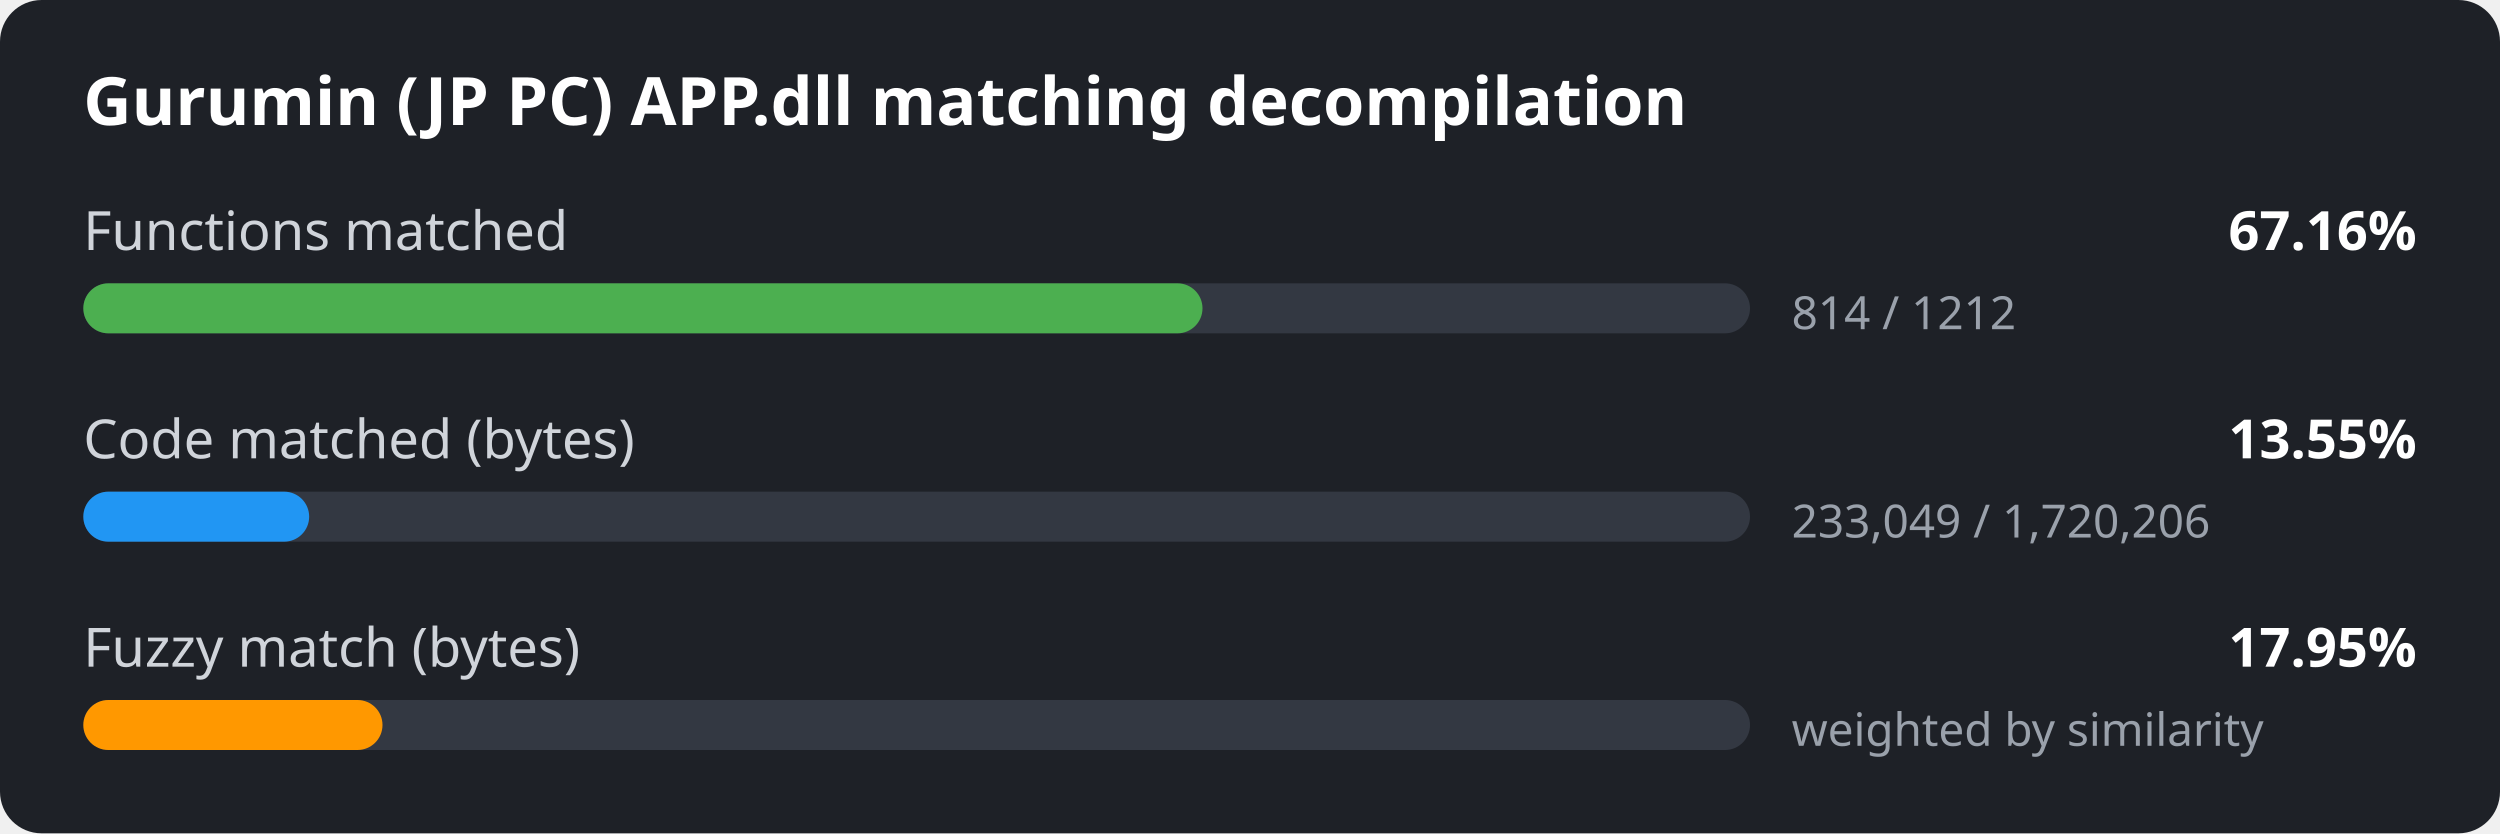
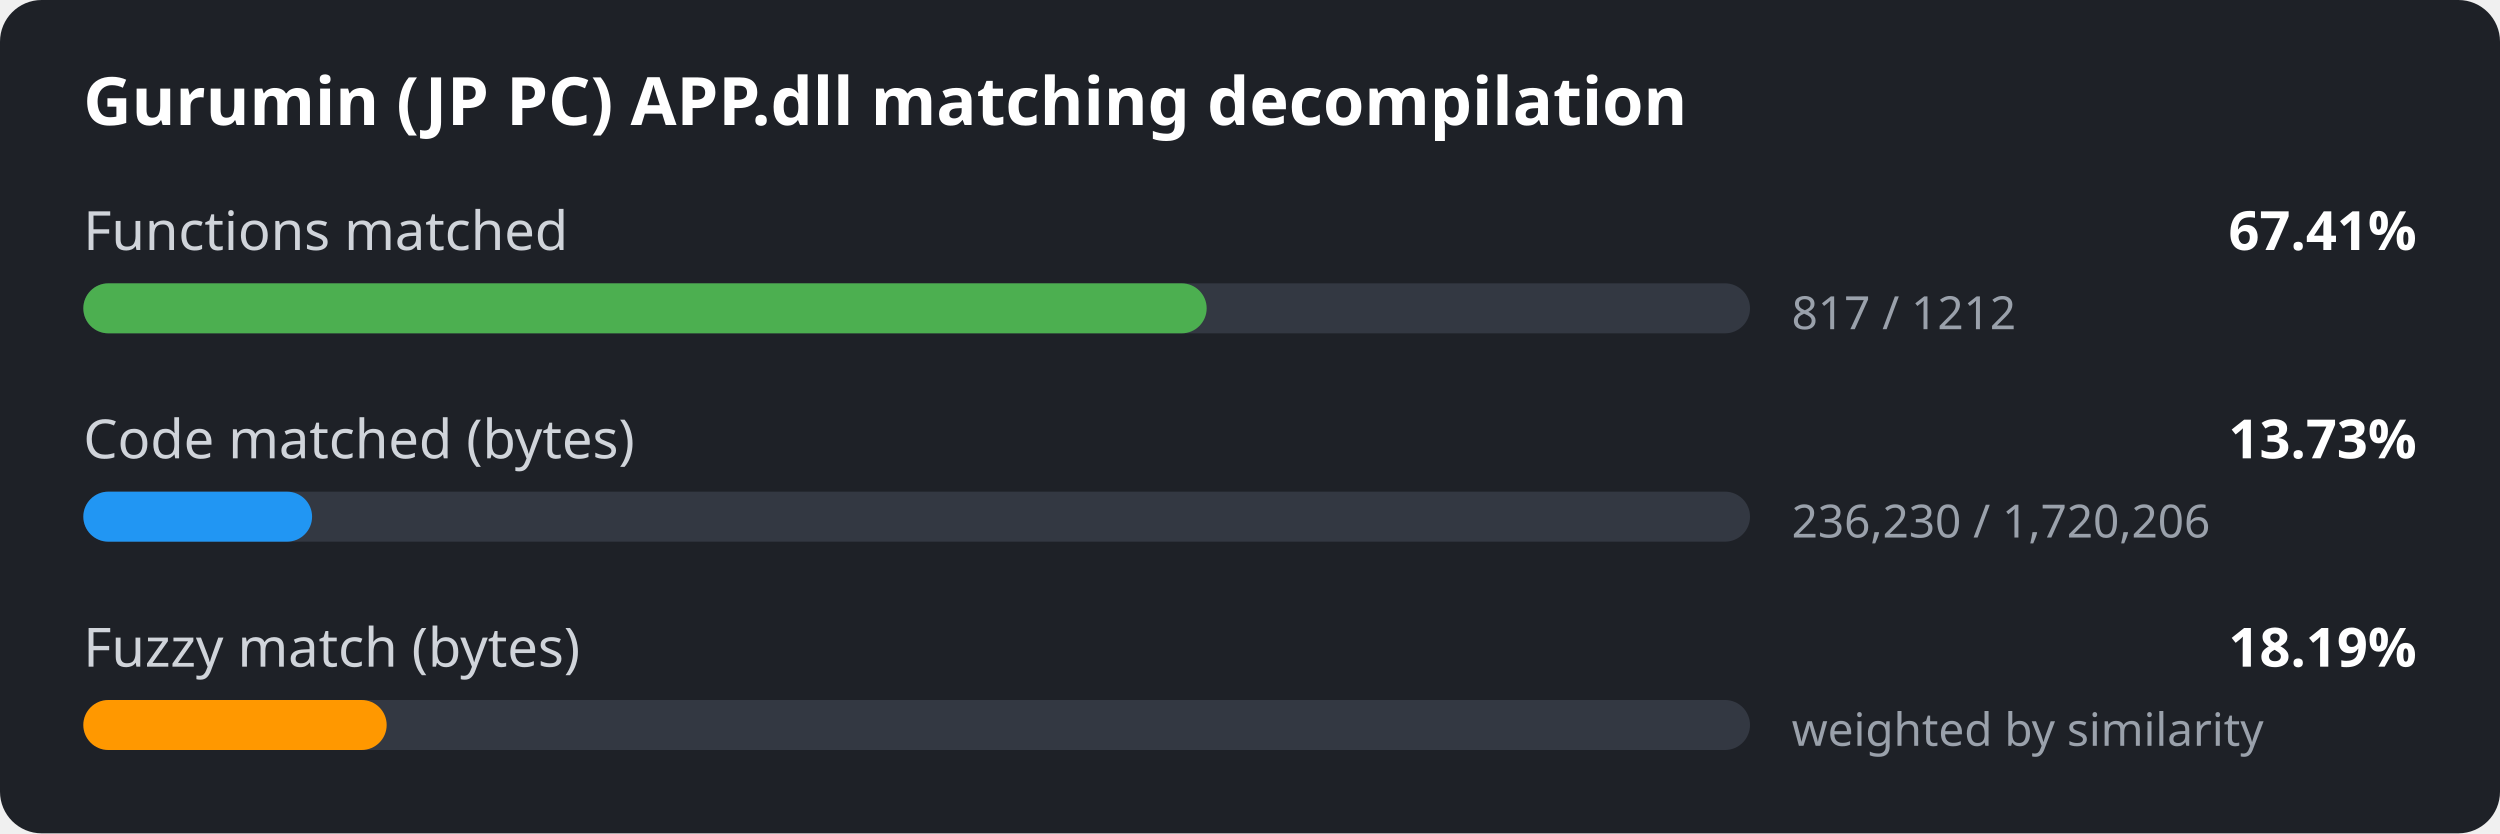
<svg xmlns="http://www.w3.org/2000/svg" width="600" height="200" viewBox="0 0 600 200">
  <style>
.bg { fill: #1e2127; }
.title { font: 600 16px sans-serif; fill: #ffffff; }
.label { font: 13px sans-serif; fill: #d0d4da; }
.value { font: 600 13px sans-serif; fill: #ffffff; }
.detail { font: 11px sans-serif; fill: #9aa1ab; }
.track { fill: #333842; }
</style>
  <rect width="600" height="200" rx="10" class="bg" />
  <text x="20" y="30" class="title">Gurumin (JP PC) APP.dll matching decompilation</text>
  <text x="20" y="60" class="label">Functions matched</text>
-   <text x="580" y="60" class="value" text-anchor="end">67.16%</text>
+   <text x="580" y="60" class="value" text-anchor="end">67.41%</text>
  <rect x="20" y="68" width="400" height="12" rx="6" class="track" />
-   <rect x="20" y="68" width="268.6" height="12" rx="6" fill="#4caf50" />
-   <text x="430" y="79" class="detail">814 / 1212</text>
+   <rect x="20" y="68" width="269.6" height="12" rx="6" fill="#4caf50" />
+   <text x="430" y="79" class="detail">817 / 1212</text>
  <text x="20" y="110" class="label">Code matched (bytes)</text>
-   <text x="580" y="110" class="value" text-anchor="end">13.55%</text>
+   <text x="580" y="110" class="value" text-anchor="end">13.73%</text>
  <rect x="20" y="118" width="400" height="12" rx="6" class="track" />
-   <rect x="20" y="118" width="54.2" height="12" rx="6" fill="#2196f3" />
-   <text x="430" y="129" class="detail">233,049 / 1,720,206</text>
+   <rect x="20" y="118" width="54.9" height="12" rx="6" fill="#2196f3" />
+   <text x="430" y="129" class="detail">236,230 / 1,720,206</text>
  <text x="20" y="160" class="label">Fuzzy match (bytes)</text>
-   <text x="580" y="160" class="value" text-anchor="end">17.95%</text>
+   <text x="580" y="160" class="value" text-anchor="end">18.19%</text>
  <rect x="20" y="168" width="400" height="12" rx="6" class="track" />
-   <rect x="20" y="168" width="71.8" height="12" rx="6" fill="#ff9800" />
+   <rect x="20" y="168" width="72.8" height="12" rx="6" fill="#ff9800" />
  <text x="430" y="179" class="detail">weighted by similarity</text>
</svg>
